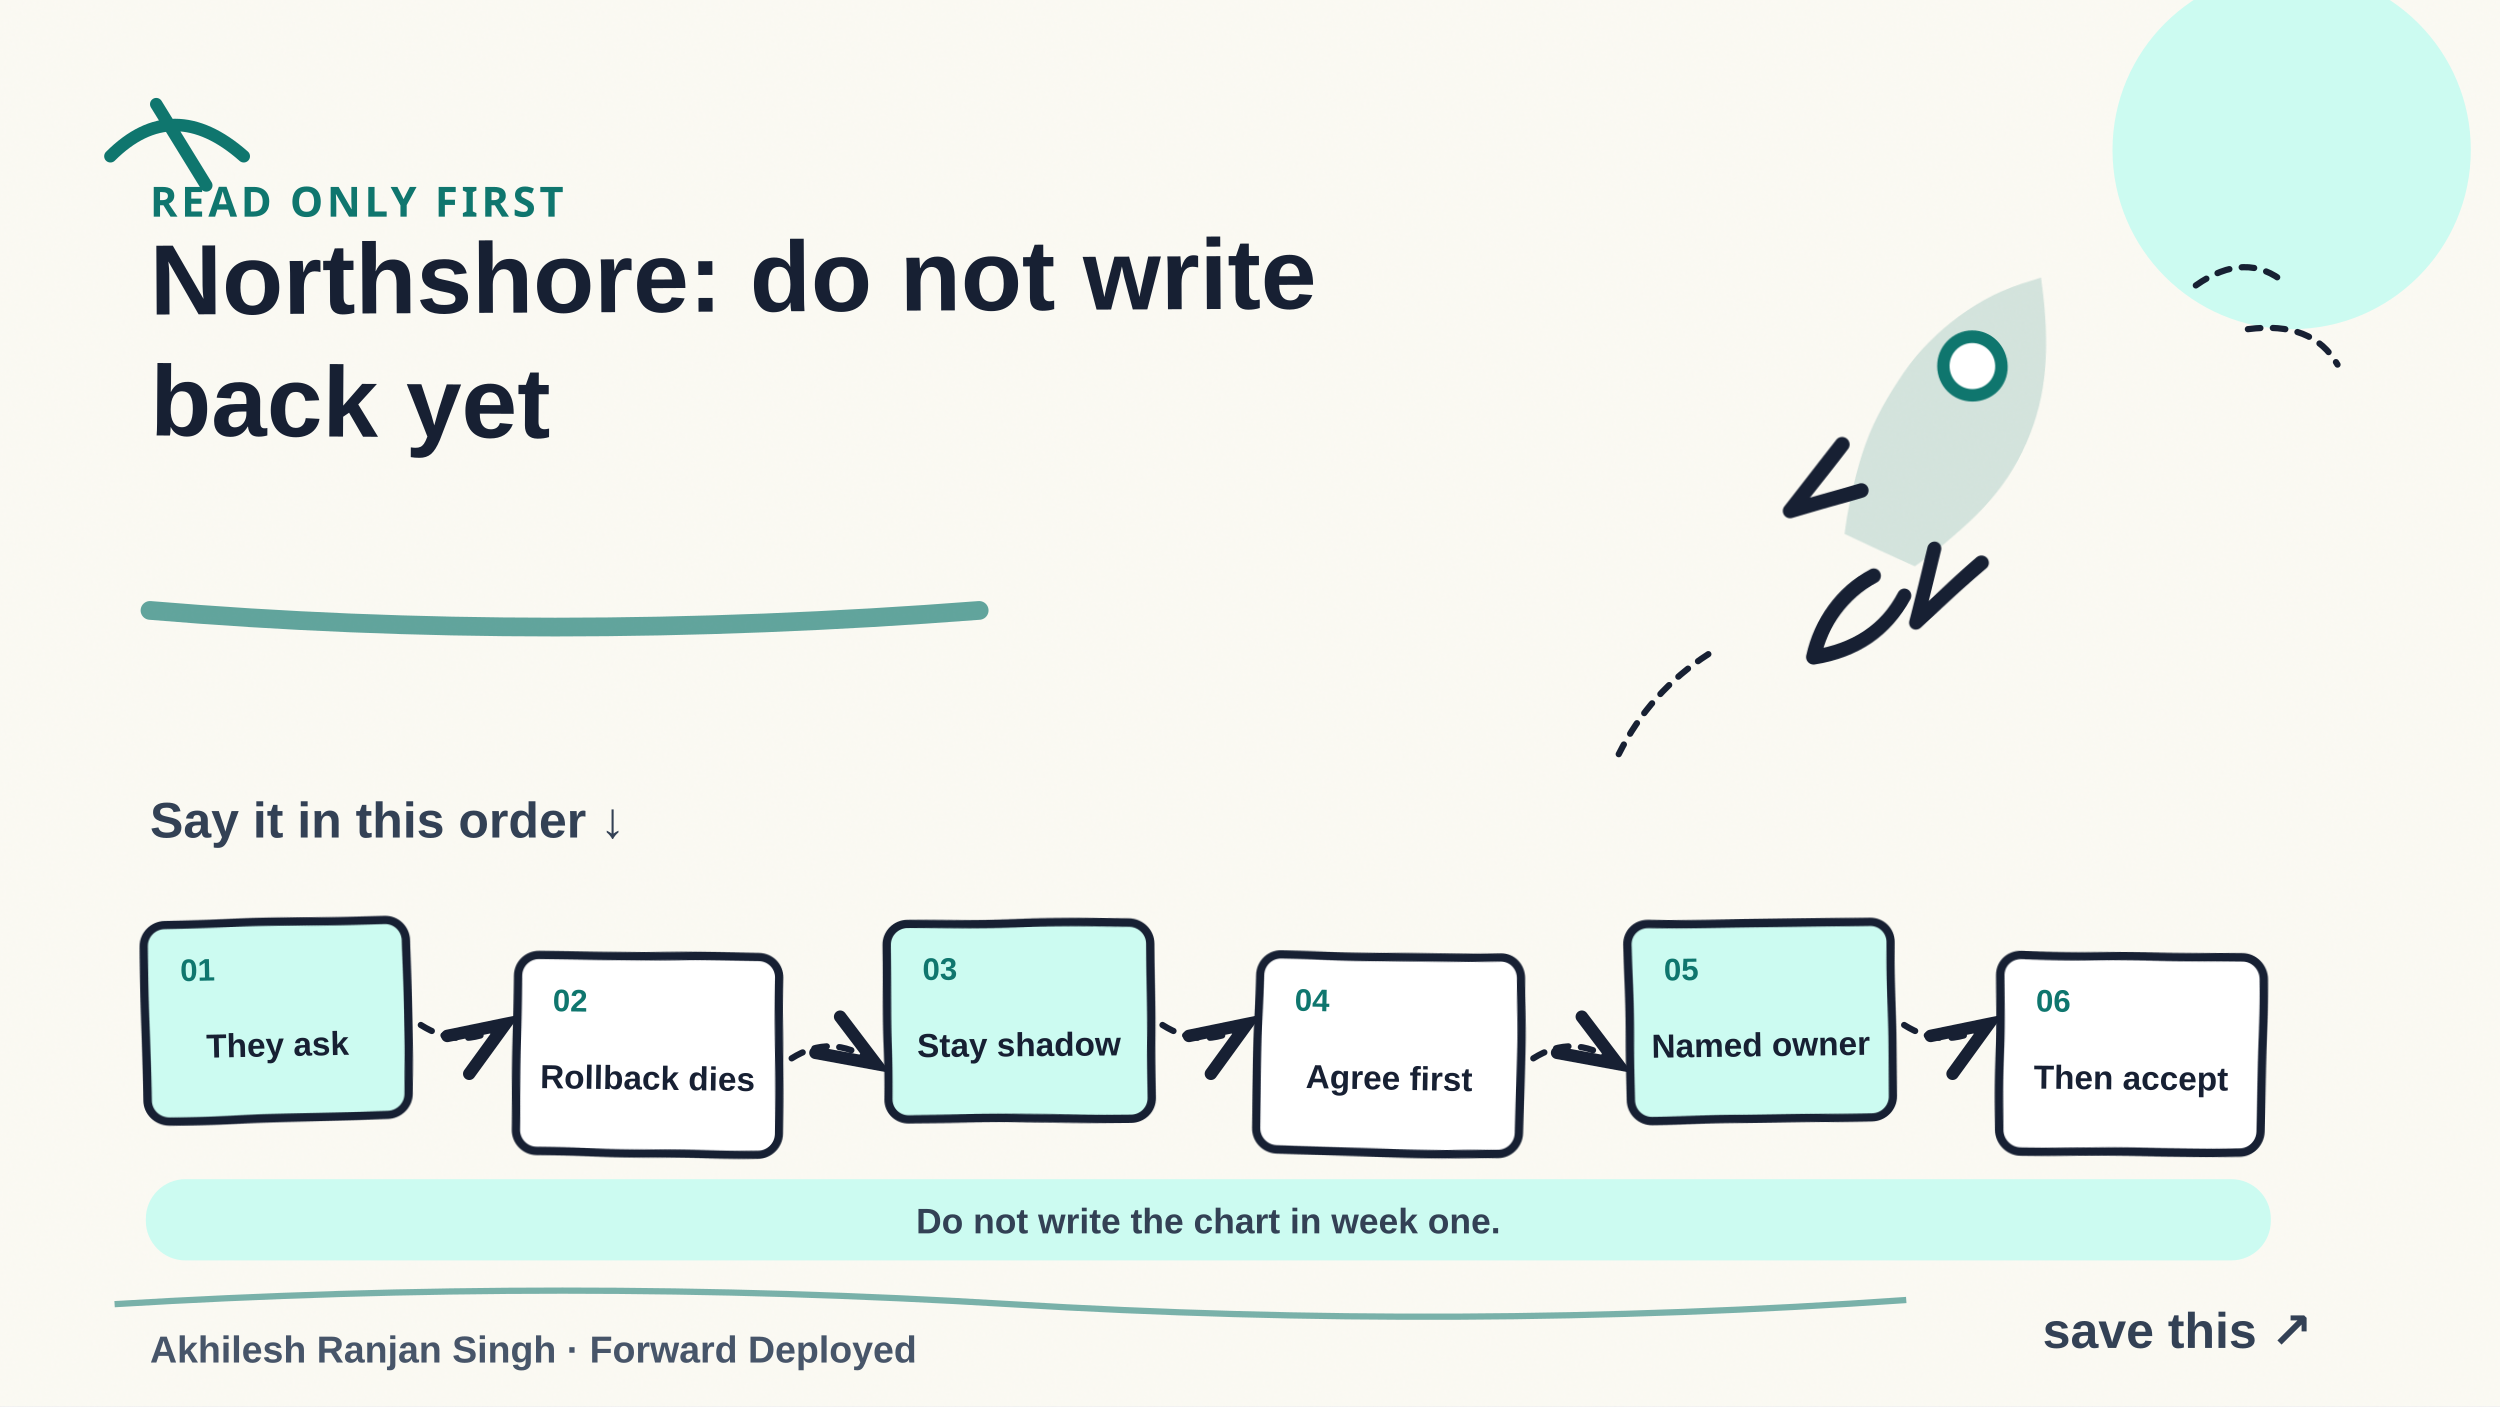
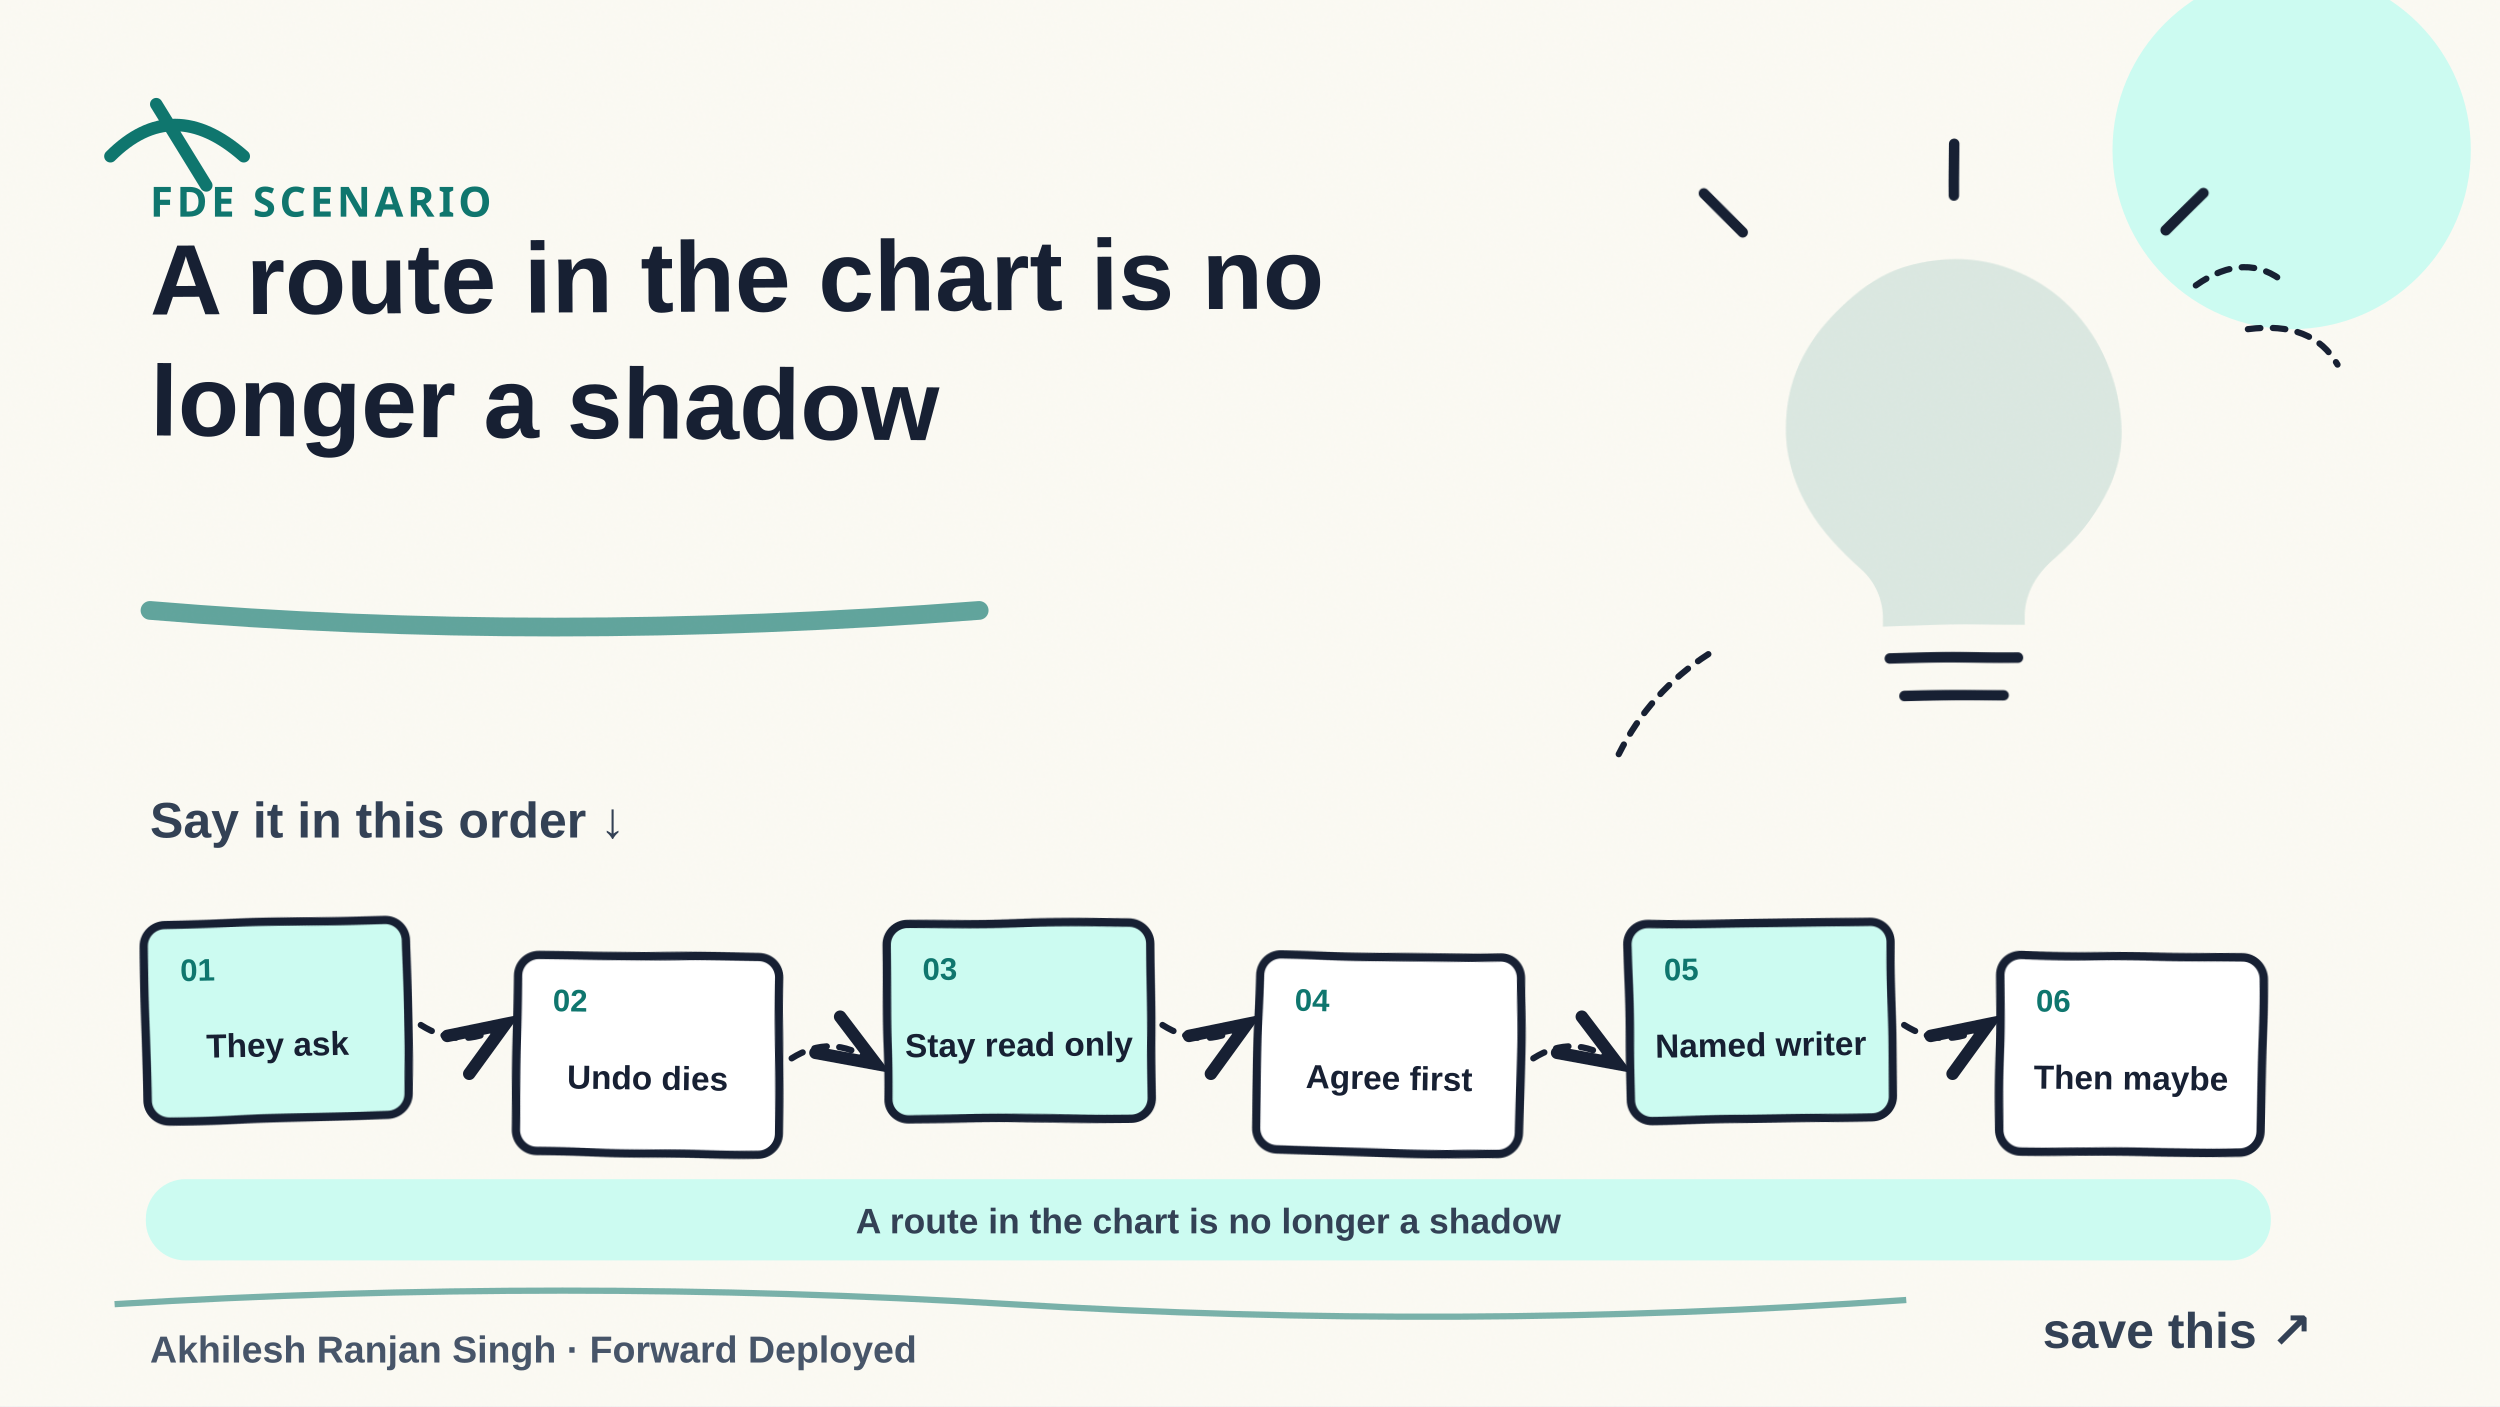
<svg xmlns="http://www.w3.org/2000/svg" width="1200" height="675" viewBox="0 0 1200 675">
  <defs>
    <filter id="paper">
      <feTurbulence type="fractalNoise" baseFrequency=".7" numOctaves="3" seed="8" />
      <feBlend in="SourceGraphic" mode="multiply" />
    </filter>
    <filter id="wobble">
      <feTurbulence type="fractalNoise" baseFrequency=".012" numOctaves="2" seed="4" result="warp" />
      <feDisplacementMap in="SourceGraphic" in2="warp" scale="3" />
    </filter>
    <marker id="arrow" markerWidth="12" markerHeight="12" refX="9" refY="4" orient="auto">
      <path d="M1 1L10 4 1 8" fill="none" stroke="#172033" stroke-width="2" stroke-linecap="round" />
    </marker>
    <style>.ink{fill:none;stroke:#172033;stroke-width:7;stroke-linecap:round;stroke-linejoin:round}.thin{stroke-width:5}.eyebrow{font-family:"Comic Sans MS","Chalkboard SE",sans-serif;font-size:20px;font-weight:700;fill:#0f766e;letter-spacing:1.8px}.title{font-family:"Arial Rounded MT Bold","Trebuchet MS",Arial,sans-serif;font-size:48px;font-weight:900;fill:#172033}.note{font-family:"Comic Sans MS","Chalkboard SE",Arial,sans-serif;font-size:24px;font-weight:700;fill:#334155}.detail{font-family:"Comic Sans MS","Chalkboard SE",Arial,sans-serif;font-size:17px;font-weight:700;fill:#334155}.card{stroke:#172033;stroke-width:4;filter:url(#wobble)}.step{font-family:"Comic Sans MS",Arial,sans-serif;font-size:15px;font-weight:700;fill:#0f766e}.cardText{font-family:"Arial Rounded MT Bold","Trebuchet MS",Arial,sans-serif;font-size:16px;font-weight:800;fill:#172033}.scribble{fill:none;stroke:#172033;stroke-width:3;stroke-linecap:round;stroke-dasharray:6 6}.footer{font-family:"Comic Sans MS","Chalkboard SE",Arial,sans-serif;font-size:18px;font-weight:700;fill:#475569}</style>
  </defs>
  <rect width="1200" height="675" fill="#fffdf6" />
  <g opacity=".03" filter="url(#paper)">
    <rect width="1200" height="675" fill="#64748b" />
  </g>
  <circle cx="1100" cy="72" r="86" fill="#ccfbf1" />
  <path d="M53 75q30-30 64 0m-42-25 24 39" fill="none" stroke="#0f766e" stroke-width="6" stroke-linecap="round" />
-   <text x="72" y="104" class="eyebrow">READ ONLY FIRST</text>
-   <text x="72" y="151" class="title" transform="rotate(-0.3 72 151)">Northshore: do not write</text>
-   <text x="72" y="209" class="title" transform="rotate(0.35 72 209)">back yet</text>
+   <text x="72" y="104" class="eyebrow">FDE SCENARIO</text>
+   <text x="72" y="151" class="title" transform="rotate(-0.3 72 151)">A route in the chart is no</text>
+   <text x="72" y="209" class="title" transform="rotate(0.35 72 209)">longer a shadow</text>
  <path d="M72 293q190 16 398 0" fill="none" stroke="#0f766e" stroke-width="9" stroke-linecap="round" opacity=".65" />
  <g filter="url(#wobble)">
-     <path d="M889 254c7-58 37-99 88-116 8 53-9 99-58 130z" fill="#0f766e" opacity=".17" stroke="#0f766e" stroke-width="7" />
-     <circle cx="947" cy="176" r="14" fill="#fff" stroke="#0f766e" stroke-width="6" />
-     <path d="M893 235l-34 10 25-32m45 51-9 35 32-28m-53 5c-16 8-25 22-29 39 20-3 35-13 44-29" class="ink" />
+     <path d="M938 128c-44 0-77 36-77 78 0 28 15 47 34 64 8 7 12 17 12 27h62c0-11 5-21 13-29 18-17 32-35 32-62 0-44-34-78-76-78z" fill="#0f766e" opacity=".14" stroke="#0f766e" stroke-width="7" />
+     <path d="M907 316h62m-55 18h48M938 94V69m-102 42-18-18m222 18 18-18" class="ink thin" />
  </g>
  <path d="M1054 137q24-17 43-1m-18 22q31-4 43 17M820 314q-28 18-43 48" class="scribble" />
  <text x="72" y="402" class="note">Say it in this order ↓</text>
  <g transform="rotate(-1.2 133 490)">
    <rect x="70" y="443" width="126" height="94" rx="10" fill="#ccfbf1" class="card" />
    <text x="87" y="470" class="step">01</text>
    <text x="133" y="507" class="cardText" text-anchor="middle">They ask</text>
  </g>
  <path d="M202 492q19 12 38 1" class="scribble" marker-end="url(#arrow)" />
  <g transform="rotate(0.8 311 506)">
    <rect x="248" y="459" width="126" height="94" rx="10" fill="#fff" class="card" />
    <text x="265" y="486" class="step">02</text>
-     <text x="311" y="523" class="cardText" text-anchor="middle">Rollback dies</text>
+     <text x="311" y="523" class="cardText" text-anchor="middle">Undo dies</text>
  </g>
  <path d="M380 508q19 -12 38 1" class="scribble" marker-end="url(#arrow)" />
  <g transform="rotate(-0.5 489 490)">
    <rect x="426" y="443" width="126" height="94" rx="10" fill="#ccfbf1" class="card" />
    <text x="443" y="470" class="step">03</text>
-     <text x="489" y="507" class="cardText" text-anchor="middle">Stay shadow</text>
+     <text x="489" y="507" class="cardText" text-anchor="middle">Stay read only</text>
  </g>
  <path d="M558 492q19 12 38 1" class="scribble" marker-end="url(#arrow)" />
  <g transform="rotate(1.1 667 506)">
    <rect x="604" y="459" width="126" height="94" rx="10" fill="#fff" class="card" />
    <text x="621" y="486" class="step">04</text>
    <text x="667" y="523" class="cardText" text-anchor="middle">Agree first</text>
  </g>
  <path d="M736 508q19 -12 38 1" class="scribble" marker-end="url(#arrow)" />
  <g transform="rotate(-0.8 845 490)">
    <rect x="782" y="443" width="126" height="94" rx="10" fill="#ccfbf1" class="card" />
    <text x="799" y="470" class="step">05</text>
-     <text x="845" y="507" class="cardText" text-anchor="middle">Named owner</text>
+     <text x="845" y="507" class="cardText" text-anchor="middle">Named writer</text>
  </g>
  <path d="M914 492q19 12 38 1" class="scribble" marker-end="url(#arrow)" />
  <g transform="rotate(0.6 1023 506)">
    <rect x="960" y="459" width="126" height="94" rx="10" fill="#fff" class="card" />
    <text x="977" y="486" class="step">06</text>
-     <text x="1023" y="523" class="cardText" text-anchor="middle">Then accept</text>
+     <text x="1023" y="523" class="cardText" text-anchor="middle">Then maybe</text>
  </g>
  <rect x="70" y="566" width="1020" height="39" rx="19" fill="#ccfbf1" />
-   <text x="580" y="592" class="detail" text-anchor="middle">Do not write the chart in week one.</text>
+   <text x="580" y="592" class="detail" text-anchor="middle">A route in the chart is no longer a shadow</text>
  <path d="M55 626q215-13 430 0t430-2" fill="none" stroke="#0f766e" stroke-width="3" opacity=".55" />
  <text x="72" y="654" class="footer">Akhilesh Ranjan Singh  ·  Forward Deployed</text>
  <text x="1110" y="647" class="note" text-anchor="end">save this ↗</text>
</svg>
